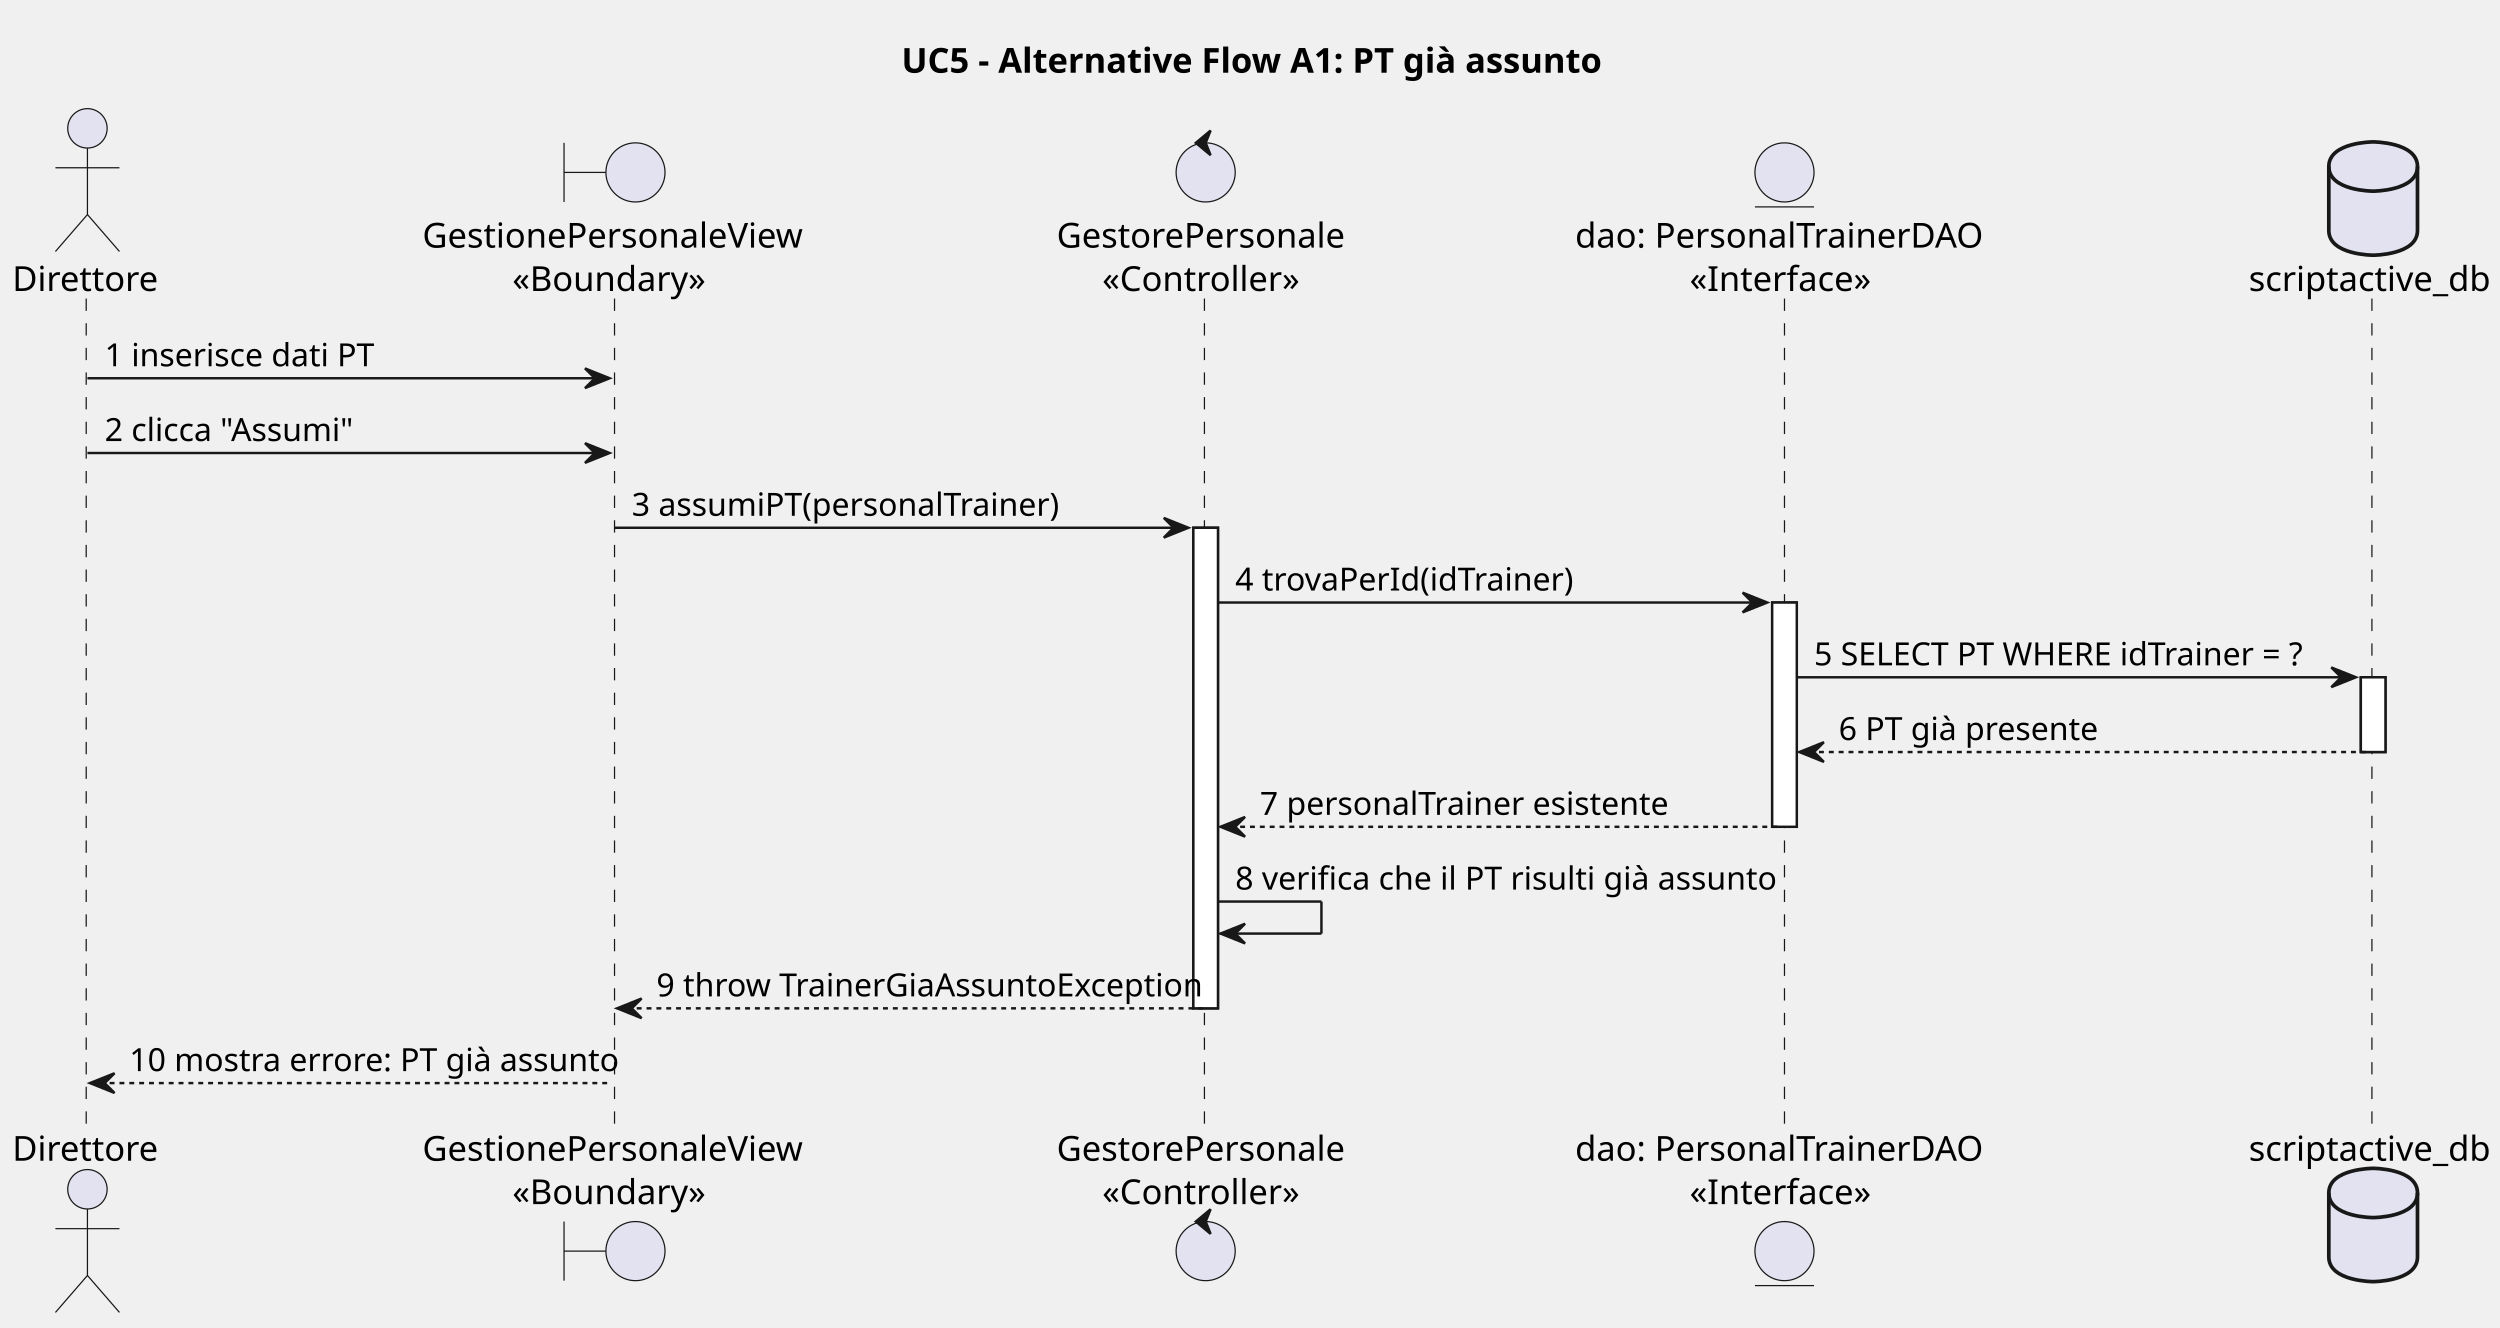
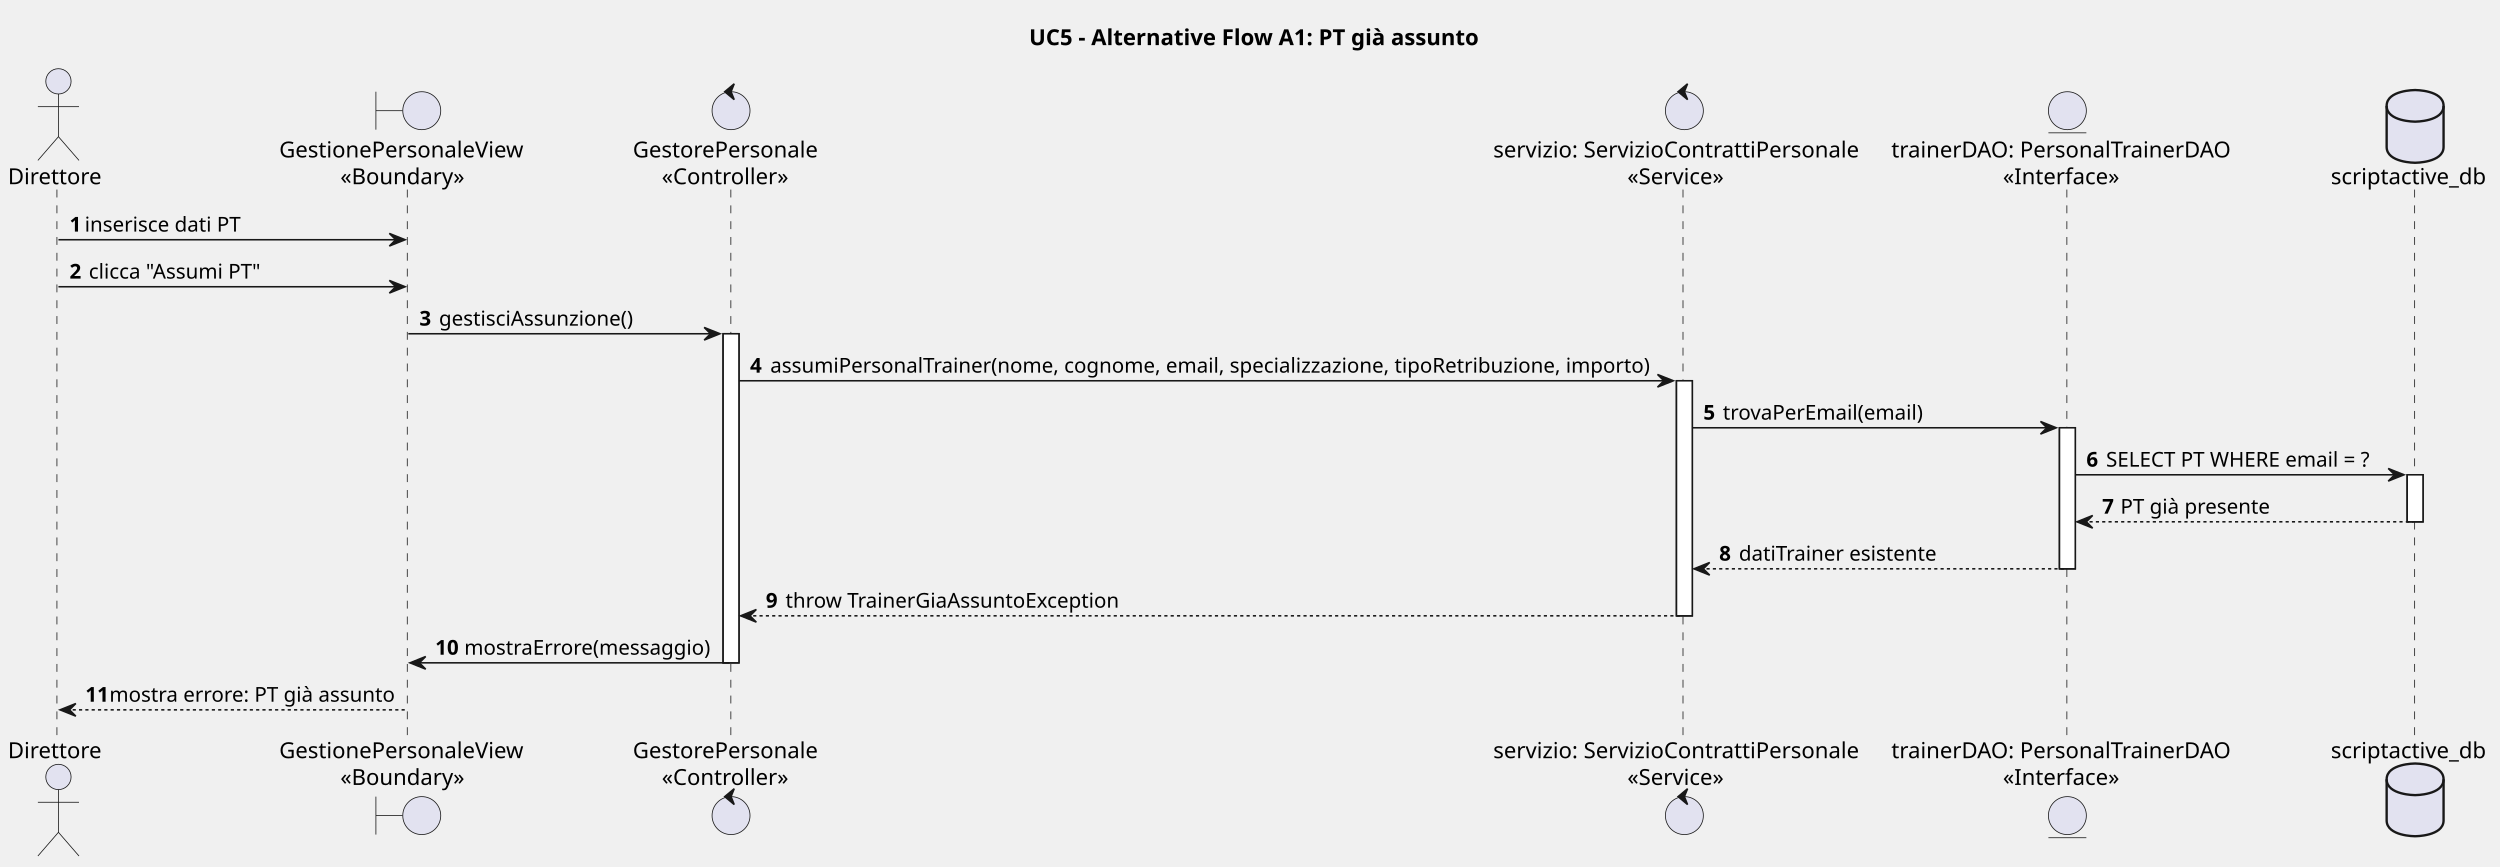
- <svg xmlns="http://www.w3.org/2000/svg" contentStyleType="text/css" height="539px" preserveAspectRatio="none" style="width:1015px;height:539px;background:#FFFFFF;" version="1.1" viewBox="0 0 1015 539" width="1015px" zoomAndPan="magnify">
+ <svg xmlns="http://www.w3.org/2000/svg" contentStyleType="text/css" height="548px" preserveAspectRatio="none" style="width:1581px;height:548px;background:#FFFFFF;" version="1.1" viewBox="0 0 1581 548" width="1581px" zoomAndPan="magnify">
  <defs />
  <g>
-     <text fill="#000000" font-family="sans-serif" font-size="14" font-weight="bold" lengthAdjust="spacing" textLength="286" x="366" y="29.533">UC5 - Alternative Flow A1: PT già assunto</text>
-     <rect fill="#FFFFFF" height="195.109" style="stroke:#181818;stroke-width:1.0;" width="10" x="484.5" y="214.273" />
-     <rect fill="#FFFFFF" height="91.055" style="stroke:#181818;stroke-width:1.0;" width="10" x="719.5" y="244.625" />
-     <rect fill="#FFFFFF" height="30.352" style="stroke:#181818;stroke-width:1.0;" width="10" x="958.5" y="274.977" />
-     <line style="stroke:#181818;stroke-width:0.5;stroke-dasharray:5.0,5.0;" x1="35" x2="35" y1="121.219" y2="457.734" />
-     <line style="stroke:#181818;stroke-width:0.5;stroke-dasharray:5.0,5.0;" x1="249.5" x2="249.5" y1="121.219" y2="457.734" />
-     <line style="stroke:#181818;stroke-width:0.5;stroke-dasharray:5.0,5.0;" x1="489" x2="489" y1="121.219" y2="457.734" />
-     <line style="stroke:#181818;stroke-width:0.5;stroke-dasharray:5.0,5.0;" x1="724.5" x2="724.5" y1="121.219" y2="457.734" />
-     <line style="stroke:#181818;stroke-width:0.5;stroke-dasharray:5.0,5.0;" x1="963" x2="963" y1="121.219" y2="457.734" />
-     <text fill="#000000" font-family="sans-serif" font-size="14" lengthAdjust="spacing" textLength="55" x="5" y="118.143">Direttore</text>
-     <ellipse cx="35.5" cy="52.109" fill="#E2E2F0" rx="8" ry="8" style="stroke:#181818;stroke-width:0.5;" />
-     <path d="M35.5,60.109 L35.5,87.109 M22.5,68.109 L48.5,68.109 M35.5,87.109 L22.5,102.109 M35.5,87.109 L48.5,102.109 " fill="none" style="stroke:#181818;stroke-width:0.5;" />
-     <text fill="#000000" font-family="sans-serif" font-size="14" lengthAdjust="spacing" textLength="55" x="5" y="471.268">Direttore</text>
-     <ellipse cx="35.5" cy="482.844" fill="#E2E2F0" rx="8" ry="8" style="stroke:#181818;stroke-width:0.5;" />
-     <path d="M35.5,490.844 L35.5,517.844 M22.5,498.844 L48.5,498.844 M35.5,517.844 L22.5,532.844 M35.5,517.844 L48.5,532.844 " fill="none" style="stroke:#181818;stroke-width:0.5;" />
-     <text fill="#000000" font-family="sans-serif" font-size="14" lengthAdjust="spacing" textLength="150" x="171.5" y="100.533">GestionePersonaleView</text>
-     <text fill="#000000" font-family="sans-serif" font-size="14" lengthAdjust="spacing" textLength="77" x="208" y="118.143">«Boundary»</text>
-     <path d="M229,58 L229,82 M229,70 L246,70 " fill="none" style="stroke:#181818;stroke-width:0.5;" />
-     <ellipse cx="258" cy="70" fill="#E2E2F0" rx="12" ry="12" style="stroke:#181818;stroke-width:0.5;" />
-     <text fill="#000000" font-family="sans-serif" font-size="14" lengthAdjust="spacing" textLength="150" x="171.5" y="471.268">GestionePersonaleView</text>
-     <text fill="#000000" font-family="sans-serif" font-size="14" lengthAdjust="spacing" textLength="77" x="208" y="488.877">«Boundary»</text>
-     <path d="M229,495.953 L229,519.953 M229,507.953 L246,507.953 " fill="none" style="stroke:#181818;stroke-width:0.5;" />
-     <ellipse cx="258" cy="507.953" fill="#E2E2F0" rx="12" ry="12" style="stroke:#181818;stroke-width:0.5;" />
-     <text fill="#000000" font-family="sans-serif" font-size="14" lengthAdjust="spacing" textLength="115" x="429" y="100.533">GestorePersonale</text>
-     <text fill="#000000" font-family="sans-serif" font-size="14" lengthAdjust="spacing" textLength="78" x="447.5" y="118.143">«Controller»</text>
-     <ellipse cx="489.5" cy="70" fill="#E2E2F0" rx="12" ry="12" style="stroke:#181818;stroke-width:0.5;" />
-     <polygon fill="#181818" points="485.5,58,491.5,53,489.5,58,491.5,63,485.5,58" style="stroke:#181818;stroke-width:1.0;" />
-     <text fill="#000000" font-family="sans-serif" font-size="14" lengthAdjust="spacing" textLength="115" x="429" y="471.268">GestorePersonale</text>
-     <text fill="#000000" font-family="sans-serif" font-size="14" lengthAdjust="spacing" textLength="78" x="447.5" y="488.877">«Controller»</text>
-     <ellipse cx="489.5" cy="507.953" fill="#E2E2F0" rx="12" ry="12" style="stroke:#181818;stroke-width:0.5;" />
-     <polygon fill="#181818" points="485.5,495.953,491.5,490.953,489.5,495.953,491.5,500.953,485.5,495.953" style="stroke:#181818;stroke-width:1.0;" />
-     <text fill="#000000" font-family="sans-serif" font-size="14" lengthAdjust="spacing" textLength="164" x="639.5" y="100.533">dao: PersonalTrainerDAO</text>
-     <text fill="#000000" font-family="sans-serif" font-size="14" lengthAdjust="spacing" textLength="71" x="686" y="118.143">«Interface»</text>
-     <ellipse cx="724.5" cy="70" fill="#E2E2F0" rx="12" ry="12" style="stroke:#181818;stroke-width:0.5;" />
-     <line style="stroke:#181818;stroke-width:0.5;" x1="712.5" x2="736.5" y1="84" y2="84" />
-     <text fill="#000000" font-family="sans-serif" font-size="14" lengthAdjust="spacing" textLength="164" x="639.5" y="471.268">dao: PersonalTrainerDAO</text>
-     <text fill="#000000" font-family="sans-serif" font-size="14" lengthAdjust="spacing" textLength="71" x="686" y="488.877">«Interface»</text>
-     <ellipse cx="724.5" cy="507.953" fill="#E2E2F0" rx="12" ry="12" style="stroke:#181818;stroke-width:0.5;" />
-     <line style="stroke:#181818;stroke-width:0.5;" x1="712.5" x2="736.5" y1="521.953" y2="521.953" />
-     <text fill="#000000" font-family="sans-serif" font-size="14" lengthAdjust="spacing" textLength="95" x="913" y="118.143">scriptactive_db</text>
-     <path d="M945.5,67.609 C945.5,57.609 963.5,57.609 963.5,57.609 C963.5,57.609 981.5,57.609 981.5,67.609 L981.5,93.609 C981.5,103.609 963.5,103.609 963.5,103.609 C963.5,103.609 945.5,103.609 945.5,93.609 L945.5,67.609 " fill="#E2E2F0" style="stroke:#181818;stroke-width:1.5;" />
-     <path d="M945.5,67.609 C945.5,77.609 963.5,77.609 963.5,77.609 C963.5,77.609 981.5,77.609 981.5,67.609 " fill="none" style="stroke:#181818;stroke-width:1.5;" />
-     <text fill="#000000" font-family="sans-serif" font-size="14" lengthAdjust="spacing" textLength="95" x="913" y="471.268">scriptactive_db</text>
-     <path d="M945.5,484.344 C945.5,474.344 963.5,474.344 963.5,474.344 C963.5,474.344 981.5,474.344 981.5,484.344 L981.5,510.344 C981.5,520.344 963.5,520.344 963.5,520.344 C963.5,520.344 945.5,520.344 945.5,510.344 L945.5,484.344 " fill="#E2E2F0" style="stroke:#181818;stroke-width:1.5;" />
-     <path d="M945.5,484.344 C945.5,494.344 963.5,494.344 963.5,494.344 C963.5,494.344 981.5,494.344 981.5,484.344 " fill="none" style="stroke:#181818;stroke-width:1.5;" />
-     <rect fill="#FFFFFF" height="195.109" style="stroke:#181818;stroke-width:1.0;" width="10" x="484.5" y="214.273" />
-     <rect fill="#FFFFFF" height="91.055" style="stroke:#181818;stroke-width:1.0;" width="10" x="719.5" y="244.625" />
-     <rect fill="#FFFFFF" height="30.352" style="stroke:#181818;stroke-width:1.0;" width="10" x="958.5" y="274.977" />
-     <polygon fill="#181818" points="237.5,149.57,247.5,153.57,237.5,157.57,241.5,153.57" style="stroke:#181818;stroke-width:1.0;" />
-     <line style="stroke:#181818;stroke-width:1.0;" x1="35.5" x2="243.5" y1="153.57" y2="153.57" />
-     <text fill="#000000" font-family="sans-serif" font-size="13" lengthAdjust="spacing" textLength="108" x="42.5" y="148.714">1 inserisce dati PT</text>
-     <polygon fill="#181818" points="237.5,179.922,247.5,183.922,237.5,187.922,241.5,183.922" style="stroke:#181818;stroke-width:1.0;" />
-     <line style="stroke:#181818;stroke-width:1.0;" x1="35.5" x2="243.5" y1="183.922" y2="183.922" />
-     <text fill="#000000" font-family="sans-serif" font-size="13" lengthAdjust="spacing" textLength="103" x="42.5" y="179.065">2 clicca "Assumi"</text>
-     <polygon fill="#181818" points="472.5,210.273,482.5,214.273,472.5,218.273,476.5,214.273" style="stroke:#181818;stroke-width:1.0;" />
-     <line style="stroke:#181818;stroke-width:1.0;" x1="249.5" x2="478.5" y1="214.273" y2="214.273" />
-     <text fill="#000000" font-family="sans-serif" font-size="13" lengthAdjust="spacing" textLength="165" x="256.5" y="209.417">3 assumiPT(personalTrainer)</text>
-     <polygon fill="#181818" points="707.5,240.625,717.5,244.625,707.5,248.625,711.5,244.625" style="stroke:#181818;stroke-width:1.0;" />
-     <line style="stroke:#181818;stroke-width:1.0;" x1="494.5" x2="713.5" y1="244.625" y2="244.625" />
-     <text fill="#000000" font-family="sans-serif" font-size="13" lengthAdjust="spacing" textLength="125" x="501.5" y="239.769">4 trovaPerId(idTrainer)</text>
-     <polygon fill="#181818" points="946.5,270.977,956.5,274.977,946.5,278.977,950.5,274.977" style="stroke:#181818;stroke-width:1.0;" />
-     <line style="stroke:#181818;stroke-width:1.0;" x1="729.5" x2="952.5" y1="274.977" y2="274.977" />
-     <text fill="#000000" font-family="sans-serif" font-size="13" lengthAdjust="spacing" textLength="210" x="736.5" y="270.12">5 SELECT PT WHERE idTrainer = ?</text>
-     <polygon fill="#181818" points="740.5,301.328,730.5,305.328,740.5,309.328,736.5,305.328" style="stroke:#181818;stroke-width:1.0;" />
-     <line style="stroke:#181818;stroke-width:1.0;stroke-dasharray:2.0,2.0;" x1="734.5" x2="962.5" y1="305.328" y2="305.328" />
-     <text fill="#000000" font-family="sans-serif" font-size="13" lengthAdjust="spacing" textLength="102" x="746.5" y="300.472">6 PT già presente</text>
-     <polygon fill="#181818" points="505.5,331.68,495.5,335.68,505.5,339.68,501.5,335.68" style="stroke:#181818;stroke-width:1.0;" />
-     <line style="stroke:#181818;stroke-width:1.0;stroke-dasharray:2.0,2.0;" x1="499.5" x2="723.5" y1="335.68" y2="335.68" />
-     <text fill="#000000" font-family="sans-serif" font-size="13" lengthAdjust="spacing" textLength="156" x="511.5" y="330.823">7 personalTrainer esistente</text>
-     <line style="stroke:#181818;stroke-width:1.0;" x1="494.5" x2="536.5" y1="366.031" y2="366.031" />
-     <line style="stroke:#181818;stroke-width:1.0;" x1="536.5" x2="536.5" y1="366.031" y2="379.031" />
-     <line style="stroke:#181818;stroke-width:1.0;" x1="495.5" x2="536.5" y1="379.031" y2="379.031" />
-     <polygon fill="#181818" points="505.5,375.031,495.5,379.031,505.5,383.031,501.5,379.031" style="stroke:#181818;stroke-width:1.0;" />
-     <text fill="#000000" font-family="sans-serif" font-size="13" lengthAdjust="spacing" textLength="211" x="501.5" y="361.175">8 verifica che il PT risulti già assunto</text>
-     <polygon fill="#181818" points="260.5,405.383,250.5,409.383,260.5,413.383,256.5,409.383" style="stroke:#181818;stroke-width:1.0;" />
-     <line style="stroke:#181818;stroke-width:1.0;stroke-dasharray:2.0,2.0;" x1="254.5" x2="488.5" y1="409.383" y2="409.383" />
-     <text fill="#000000" font-family="sans-serif" font-size="13" lengthAdjust="spacing" textLength="211" x="266.5" y="404.526">9 throw TrainerGiaAssuntoException</text>
-     <polygon fill="#181818" points="46.5,435.734,36.5,439.734,46.5,443.734,42.5,439.734" style="stroke:#181818;stroke-width:1.0;" />
-     <line style="stroke:#181818;stroke-width:1.0;stroke-dasharray:2.0,2.0;" x1="40.5" x2="248.5" y1="439.734" y2="439.734" />
-     <text fill="#000000" font-family="sans-serif" font-size="13" lengthAdjust="spacing" textLength="190" x="52.5" y="434.878">10 mostra errore: PT già assunto</text>
+     <text fill="#000000" font-family="sans-serif" font-size="14" font-weight="bold" lengthAdjust="spacing" textLength="283.022" x="650.794" y="28.562">UC5 - Alternative Flow A1: PT già assunto</text>
+     <rect fill="#FFFFFF" height="208.106" style="stroke:#181818;stroke-width:1.0;" width="10" x="457.312" y="211.067" />
+     <rect fill="#FFFFFF" height="148.648" style="stroke:#181818;stroke-width:1.0;" width="10" x="1060.205" y="240.797" />
+     <rect fill="#FFFFFF" height="89.189" style="stroke:#181818;stroke-width:1.0;" width="10" x="1302.413" y="270.526" />
+     <rect fill="#FFFFFF" height="29.73" style="stroke:#181818;stroke-width:1.0;" width="10" x="1522.313" y="300.256" />
+     <line style="stroke:#181818;stroke-width:0.5;stroke-dasharray:5.0,5.0;" x1="36" x2="36" y1="119.879" y2="466.903" />
+     <line style="stroke:#181818;stroke-width:0.5;stroke-dasharray:5.0,5.0;" x1="257.563" x2="257.563" y1="119.879" y2="466.903" />
+     <line style="stroke:#181818;stroke-width:0.5;stroke-dasharray:5.0,5.0;" x1="462.188" x2="462.188" y1="119.879" y2="466.903" />
+     <line style="stroke:#181818;stroke-width:0.5;stroke-dasharray:5.0,5.0;" x1="1064.326" x2="1064.326" y1="119.879" y2="466.903" />
+     <line style="stroke:#181818;stroke-width:0.5;stroke-dasharray:5.0,5.0;" x1="1307.084" x2="1307.084" y1="119.879" y2="466.903" />
+     <line style="stroke:#181818;stroke-width:0.5;stroke-dasharray:5.0,5.0;" x1="1527.018" x2="1527.018" y1="119.879" y2="466.903" />
+     <text fill="#000000" font-family="sans-serif" font-size="14" lengthAdjust="spacing" textLength="57.914" x="5" y="116.502">Direttore</text>
+     <ellipse cx="36.957" cy="51.44" fill="#E2E2F0" rx="8" ry="8" style="stroke:#181818;stroke-width:0.5;" />
+     <path d="M36.957,59.44 L36.957,86.439 M23.957,67.439 L49.957,67.439 M36.957,86.439 L23.957,101.439 M36.957,86.439 L49.957,101.439 " fill="none" style="stroke:#181818;stroke-width:0.5;" />
+     <text fill="#000000" font-family="sans-serif" font-size="14" lengthAdjust="spacing" textLength="57.914" x="5" y="479.466">Direttore</text>
+     <ellipse cx="36.957" cy="491.343" fill="#E2E2F0" rx="8" ry="8" style="stroke:#181818;stroke-width:0.5;" />
+     <path d="M36.957,499.343 L36.957,526.343 M23.957,507.343 L49.957,507.343 M36.957,526.343 L23.957,541.343 M36.957,526.343 L49.957,541.343 " fill="none" style="stroke:#181818;stroke-width:0.5;" />
+     <text fill="#000000" font-family="sans-serif" font-size="14" lengthAdjust="spacing" textLength="157.309" x="176.564" y="99.562">GestionePersonaleView</text>
+     <text fill="#000000" font-family="sans-serif" font-size="14" lengthAdjust="spacing" textLength="79.987" x="215.224" y="116.502">«Boundary»</text>
+     <path d="M237.718,58 L237.718,82 M237.718,70 L254.718,70 " fill="none" style="stroke:#181818;stroke-width:0.5;" />
+     <ellipse cx="266.718" cy="70" fill="#E2E2F0" rx="12" ry="12" style="stroke:#181818;stroke-width:0.5;" />
+     <text fill="#000000" font-family="sans-serif" font-size="14" lengthAdjust="spacing" textLength="157.309" x="176.564" y="479.466">GestionePersonaleView</text>
+     <text fill="#000000" font-family="sans-serif" font-size="14" lengthAdjust="spacing" textLength="79.987" x="215.224" y="496.405">«Boundary»</text>
+     <path d="M237.718,503.782 L237.718,527.782 M237.718,515.782 L254.718,515.782 " fill="none" style="stroke:#181818;stroke-width:0.5;" />
+     <ellipse cx="266.718" cy="515.782" fill="#E2E2F0" rx="12" ry="12" style="stroke:#181818;stroke-width:0.5;" />
+     <text fill="#000000" font-family="sans-serif" font-size="14" lengthAdjust="spacing" textLength="118.248" x="400.188" y="99.562">GestorePersonale</text>
+     <text fill="#000000" font-family="sans-serif" font-size="14" lengthAdjust="spacing" textLength="81.662" x="418.481" y="116.502">«Controller»</text>
+     <ellipse cx="462.312" cy="70" fill="#E2E2F0" rx="12" ry="12" style="stroke:#181818;stroke-width:0.5;" />
+     <polygon fill="#181818" points="458.312,58,464.312,53,462.312,58,464.312,63,458.312,58" style="stroke:#181818;stroke-width:1.0;" />
+     <text fill="#000000" font-family="sans-serif" font-size="14" lengthAdjust="spacing" textLength="118.248" x="400.188" y="479.466">GestorePersonale</text>
+     <text fill="#000000" font-family="sans-serif" font-size="14" lengthAdjust="spacing" textLength="81.662" x="418.481" y="496.405">«Controller»</text>
+     <ellipse cx="462.312" cy="515.782" fill="#E2E2F0" rx="12" ry="12" style="stroke:#181818;stroke-width:0.5;" />
+     <polygon fill="#181818" points="458.312,503.782,464.312,498.782,462.312,503.782,464.312,508.782,458.312,503.782" style="stroke:#181818;stroke-width:1.0;" />
+     <text fill="#000000" font-family="sans-serif" font-size="14" lengthAdjust="spacing" textLength="235.758" x="944.326" y="99.562">servizio: ServizioContrattiPersonale</text>
+     <text fill="#000000" font-family="sans-serif" font-size="14" lengthAdjust="spacing" textLength="66.144" x="1029.133" y="116.502">«Service»</text>
+     <ellipse cx="1065.205" cy="70" fill="#E2E2F0" rx="12" ry="12" style="stroke:#181818;stroke-width:0.5;" />
+     <polygon fill="#181818" points="1061.205,58,1067.205,53,1065.205,58,1067.205,63,1061.205,58" style="stroke:#181818;stroke-width:1.0;" />
+     <text fill="#000000" font-family="sans-serif" font-size="14" lengthAdjust="spacing" textLength="235.758" x="944.326" y="479.466">servizio: ServizioContrattiPersonale</text>
+     <text fill="#000000" font-family="sans-serif" font-size="14" lengthAdjust="spacing" textLength="66.144" x="1029.133" y="496.405">«Service»</text>
+     <ellipse cx="1065.205" cy="515.782" fill="#E2E2F0" rx="12" ry="12" style="stroke:#181818;stroke-width:0.5;" />
+     <polygon fill="#181818" points="1061.205,503.782,1067.205,498.782,1065.205,503.782,1067.205,508.782,1061.205,503.782" style="stroke:#181818;stroke-width:1.0;" />
+     <text fill="#000000" font-family="sans-serif" font-size="14" lengthAdjust="spacing" textLength="216.658" x="1196.084" y="99.562">trainerDAO: PersonalTrainerDAO</text>
+     <text fill="#000000" font-family="sans-serif" font-size="14" lengthAdjust="spacing" textLength="75.558" x="1266.634" y="116.502">«Interface»</text>
+     <ellipse cx="1307.413" cy="70" fill="#E2E2F0" rx="12" ry="12" style="stroke:#181818;stroke-width:0.5;" />
+     <line style="stroke:#181818;stroke-width:0.5;" x1="1295.413" x2="1319.413" y1="84" y2="84" />
+     <text fill="#000000" font-family="sans-serif" font-size="14" lengthAdjust="spacing" textLength="216.658" x="1196.084" y="479.466">trainerDAO: PersonalTrainerDAO</text>
+     <text fill="#000000" font-family="sans-serif" font-size="14" lengthAdjust="spacing" textLength="75.558" x="1266.634" y="496.405">«Interface»</text>
+     <ellipse cx="1307.413" cy="515.782" fill="#E2E2F0" rx="12" ry="12" style="stroke:#181818;stroke-width:0.5;" />
+     <line style="stroke:#181818;stroke-width:0.5;" x1="1295.413" x2="1319.413" y1="529.782" y2="529.782" />
+     <text fill="#000000" font-family="sans-serif" font-size="14" lengthAdjust="spacing" textLength="100.591" x="1474.018" y="116.502">scriptactive_db</text>
+     <path d="M1509.313,66.939 C1509.313,56.94 1527.313,56.94 1527.313,56.94 C1527.313,56.94 1545.313,56.94 1545.313,66.939 L1545.313,92.939 C1545.313,102.939 1527.313,102.939 1527.313,102.939 C1527.313,102.939 1509.313,102.939 1509.313,92.939 L1509.313,66.939 " fill="#E2E2F0" style="stroke:#181818;stroke-width:1.5;" />
+     <path d="M1509.313,66.939 C1509.313,76.939 1527.313,76.939 1527.313,76.939 C1527.313,76.939 1545.313,76.939 1545.313,66.939 " fill="none" style="stroke:#181818;stroke-width:1.5;" />
+     <text fill="#000000" font-family="sans-serif" font-size="14" lengthAdjust="spacing" textLength="100.591" x="1474.018" y="479.466">scriptactive_db</text>
+     <path d="M1509.313,492.843 C1509.313,482.843 1527.313,482.843 1527.313,482.843 C1527.313,482.843 1545.313,482.843 1545.313,492.843 L1545.313,518.843 C1545.313,528.843 1527.313,528.843 1527.313,528.843 C1527.313,528.843 1509.313,528.843 1509.313,518.843 L1509.313,492.843 " fill="#E2E2F0" style="stroke:#181818;stroke-width:1.5;" />
+     <path d="M1509.313,492.843 C1509.313,502.843 1527.313,502.843 1527.313,502.843 C1527.313,502.843 1545.313,502.843 1545.313,492.843 " fill="none" style="stroke:#181818;stroke-width:1.5;" />
+     <rect fill="#FFFFFF" height="208.106" style="stroke:#181818;stroke-width:1.0;" width="10" x="457.312" y="211.067" />
+     <rect fill="#FFFFFF" height="148.648" style="stroke:#181818;stroke-width:1.0;" width="10" x="1060.205" y="240.797" />
+     <rect fill="#FFFFFF" height="89.189" style="stroke:#181818;stroke-width:1.0;" width="10" x="1302.413" y="270.526" />
+     <rect fill="#FFFFFF" height="29.73" style="stroke:#181818;stroke-width:1.0;" width="10" x="1522.313" y="300.256" />
+     <polygon fill="#181818" points="246.218,147.608,256.218,151.608,246.218,155.608,250.218,151.608" style="stroke:#181818;stroke-width:1.0;" />
+     <line style="stroke:#181818;stroke-width:1.0;" x1="36.957" x2="252.218" y1="151.608" y2="151.608" />
+     <text fill="#000000" font-family="sans-serif" font-size="13" font-weight="bold" lengthAdjust="spacing" textLength="5.605" x="43.957" y="146.473">1</text>
+     <text fill="#000000" font-family="sans-serif" font-size="13" lengthAdjust="spacing" textLength="101.848" x="53.562" y="146.473">inserisce dati PT</text>
+     <polygon fill="#181818" points="246.218,177.338,256.218,181.338,246.218,185.338,250.218,181.338" style="stroke:#181818;stroke-width:1.0;" />
+     <line style="stroke:#181818;stroke-width:1.0;" x1="36.957" x2="252.218" y1="181.338" y2="181.338" />
+     <text fill="#000000" font-family="sans-serif" font-size="13" font-weight="bold" lengthAdjust="spacing" textLength="8.188" x="43.957" y="176.202">2</text>
+     <text fill="#000000" font-family="sans-serif" font-size="13" lengthAdjust="spacing" textLength="116.911" x="56.145" y="176.202">clicca "Assumi PT"</text>
+     <polygon fill="#181818" points="445.312,207.067,455.312,211.067,445.312,215.067,449.312,211.067" style="stroke:#181818;stroke-width:1.0;" />
+     <line style="stroke:#181818;stroke-width:1.0;" x1="258.218" x2="451.312" y1="211.067" y2="211.067" />
+     <text fill="#000000" font-family="sans-serif" font-size="13" font-weight="bold" lengthAdjust="spacing" textLength="8.392" x="265.218" y="205.932">3</text>
+     <text fill="#000000" font-family="sans-serif" font-size="13" lengthAdjust="spacing" textLength="128.178" x="277.609" y="205.932">gestisciAssunzione()</text>
+     <polygon fill="#181818" points="1048.205,236.797,1058.205,240.797,1048.205,244.797,1052.205,240.797" style="stroke:#181818;stroke-width:1.0;" />
+     <line style="stroke:#181818;stroke-width:1.0;" x1="467.312" x2="1054.205" y1="240.797" y2="240.797" />
+     <text fill="#000000" font-family="sans-serif" font-size="13" font-weight="bold" lengthAdjust="spacing" textLength="8.791" x="474.312" y="235.661">4</text>
+     <text fill="#000000" font-family="sans-serif" font-size="13" lengthAdjust="spacing" textLength="561.101" x="487.104" y="235.661">assumiPersonalTrainer(nome, cognome, email, specializzazione, tipoRetribuzione, importo)</text>
+     <polygon fill="#181818" points="1290.413,266.526,1300.413,270.526,1290.413,274.526,1294.413,270.526" style="stroke:#181818;stroke-width:1.0;" />
+     <line style="stroke:#181818;stroke-width:1.0;" x1="1070.205" x2="1296.413" y1="270.526" y2="270.526" />
+     <text fill="#000000" font-family="sans-serif" font-size="13" font-weight="bold" lengthAdjust="spacing" textLength="8.309" x="1077.205" y="265.391">5</text>
+     <text fill="#000000" font-family="sans-serif" font-size="13" lengthAdjust="spacing" textLength="127.169" x="1089.514" y="265.391">trovaPerEmail(email)</text>
+     <polygon fill="#181818" points="1510.313,296.256,1520.313,300.256,1510.313,304.256,1514.313,300.256" style="stroke:#181818;stroke-width:1.0;" />
+     <line style="stroke:#181818;stroke-width:1.0;" x1="1312.413" x2="1516.313" y1="300.256" y2="300.256" />
+     <text fill="#000000" font-family="sans-serif" font-size="13" font-weight="bold" lengthAdjust="spacing" textLength="8.442" x="1319.413" y="295.12">6</text>
+     <text fill="#000000" font-family="sans-serif" font-size="13" lengthAdjust="spacing" textLength="178.458" x="1331.855" y="295.12">SELECT PT WHERE email = ?</text>
+     <polygon fill="#181818" points="1323.413,325.985,1313.413,329.985,1323.413,333.985,1319.413,329.985" style="stroke:#181818;stroke-width:1.0;" />
+     <line style="stroke:#181818;stroke-width:1.0;stroke-dasharray:2.0,2.0;" x1="1317.413" x2="1526.313" y1="329.985" y2="329.985" />
+     <text fill="#000000" font-family="sans-serif" font-size="13" font-weight="bold" lengthAdjust="spacing" textLength="7.56" x="1329.413" y="324.85">7</text>
+     <text fill="#000000" font-family="sans-serif" font-size="13" lengthAdjust="spacing" textLength="96.814" x="1340.973" y="324.85">PT già presente</text>
+     <polygon fill="#181818" points="1081.205,355.715,1071.205,359.715,1081.205,363.715,1077.205,359.715" style="stroke:#181818;stroke-width:1.0;" />
+     <line style="stroke:#181818;stroke-width:1.0;stroke-dasharray:2.0,2.0;" x1="1075.205" x2="1306.413" y1="359.715" y2="359.715" />
+     <text fill="#000000" font-family="sans-serif" font-size="13" font-weight="bold" lengthAdjust="spacing" textLength="8.461" x="1087.205" y="354.579">8</text>
+     <text fill="#000000" font-family="sans-serif" font-size="13" lengthAdjust="spacing" textLength="126.001" x="1099.667" y="354.579">datiTrainer esistente</text>
+     <polygon fill="#181818" points="478.312,385.444,468.312,389.444,478.312,393.444,474.312,389.444" style="stroke:#181818;stroke-width:1.0;" />
+     <line style="stroke:#181818;stroke-width:1.0;stroke-dasharray:2.0,2.0;" x1="472.312" x2="1064.205" y1="389.444" y2="389.444" />
+     <text fill="#000000" font-family="sans-serif" font-size="13" font-weight="bold" lengthAdjust="spacing" textLength="8.442" x="484.312" y="384.309">9</text>
+     <text fill="#000000" font-family="sans-serif" font-size="13" lengthAdjust="spacing" textLength="213.821" x="496.755" y="384.309">throw TrainerGiaAssuntoException</text>
+     <polygon fill="#181818" points="269.218,415.174,259.218,419.174,269.218,423.174,265.218,419.174" style="stroke:#181818;stroke-width:1.0;" />
+     <line style="stroke:#181818;stroke-width:1.0;" x1="263.218" x2="461.312" y1="419.174" y2="419.174" />
+     <text fill="#000000" font-family="sans-serif" font-size="13" font-weight="bold" lengthAdjust="spacing" textLength="14.371" x="275.218" y="414.038">10</text>
+     <text fill="#000000" font-family="sans-serif" font-size="13" lengthAdjust="spacing" textLength="156.724" x="293.589" y="414.038">mostraErrore(messaggio)</text>
+     <polygon fill="#181818" points="47.957,444.903,37.957,448.903,47.957,452.903,43.957,448.903" style="stroke:#181818;stroke-width:1.0;" />
+     <line style="stroke:#181818;stroke-width:1.0;stroke-dasharray:2.0,2.0;" x1="41.957" x2="257.218" y1="448.903" y2="448.903" />
+     <text fill="#000000" font-family="sans-serif" font-size="13" font-weight="bold" lengthAdjust="spacing" textLength="11.21" x="53.957" y="443.768">11</text>
+     <text fill="#000000" font-family="sans-serif" font-size="13" lengthAdjust="spacing" textLength="182.051" x="69.167" y="443.768">mostra errore: PT già assunto</text>
  </g>
</svg>
